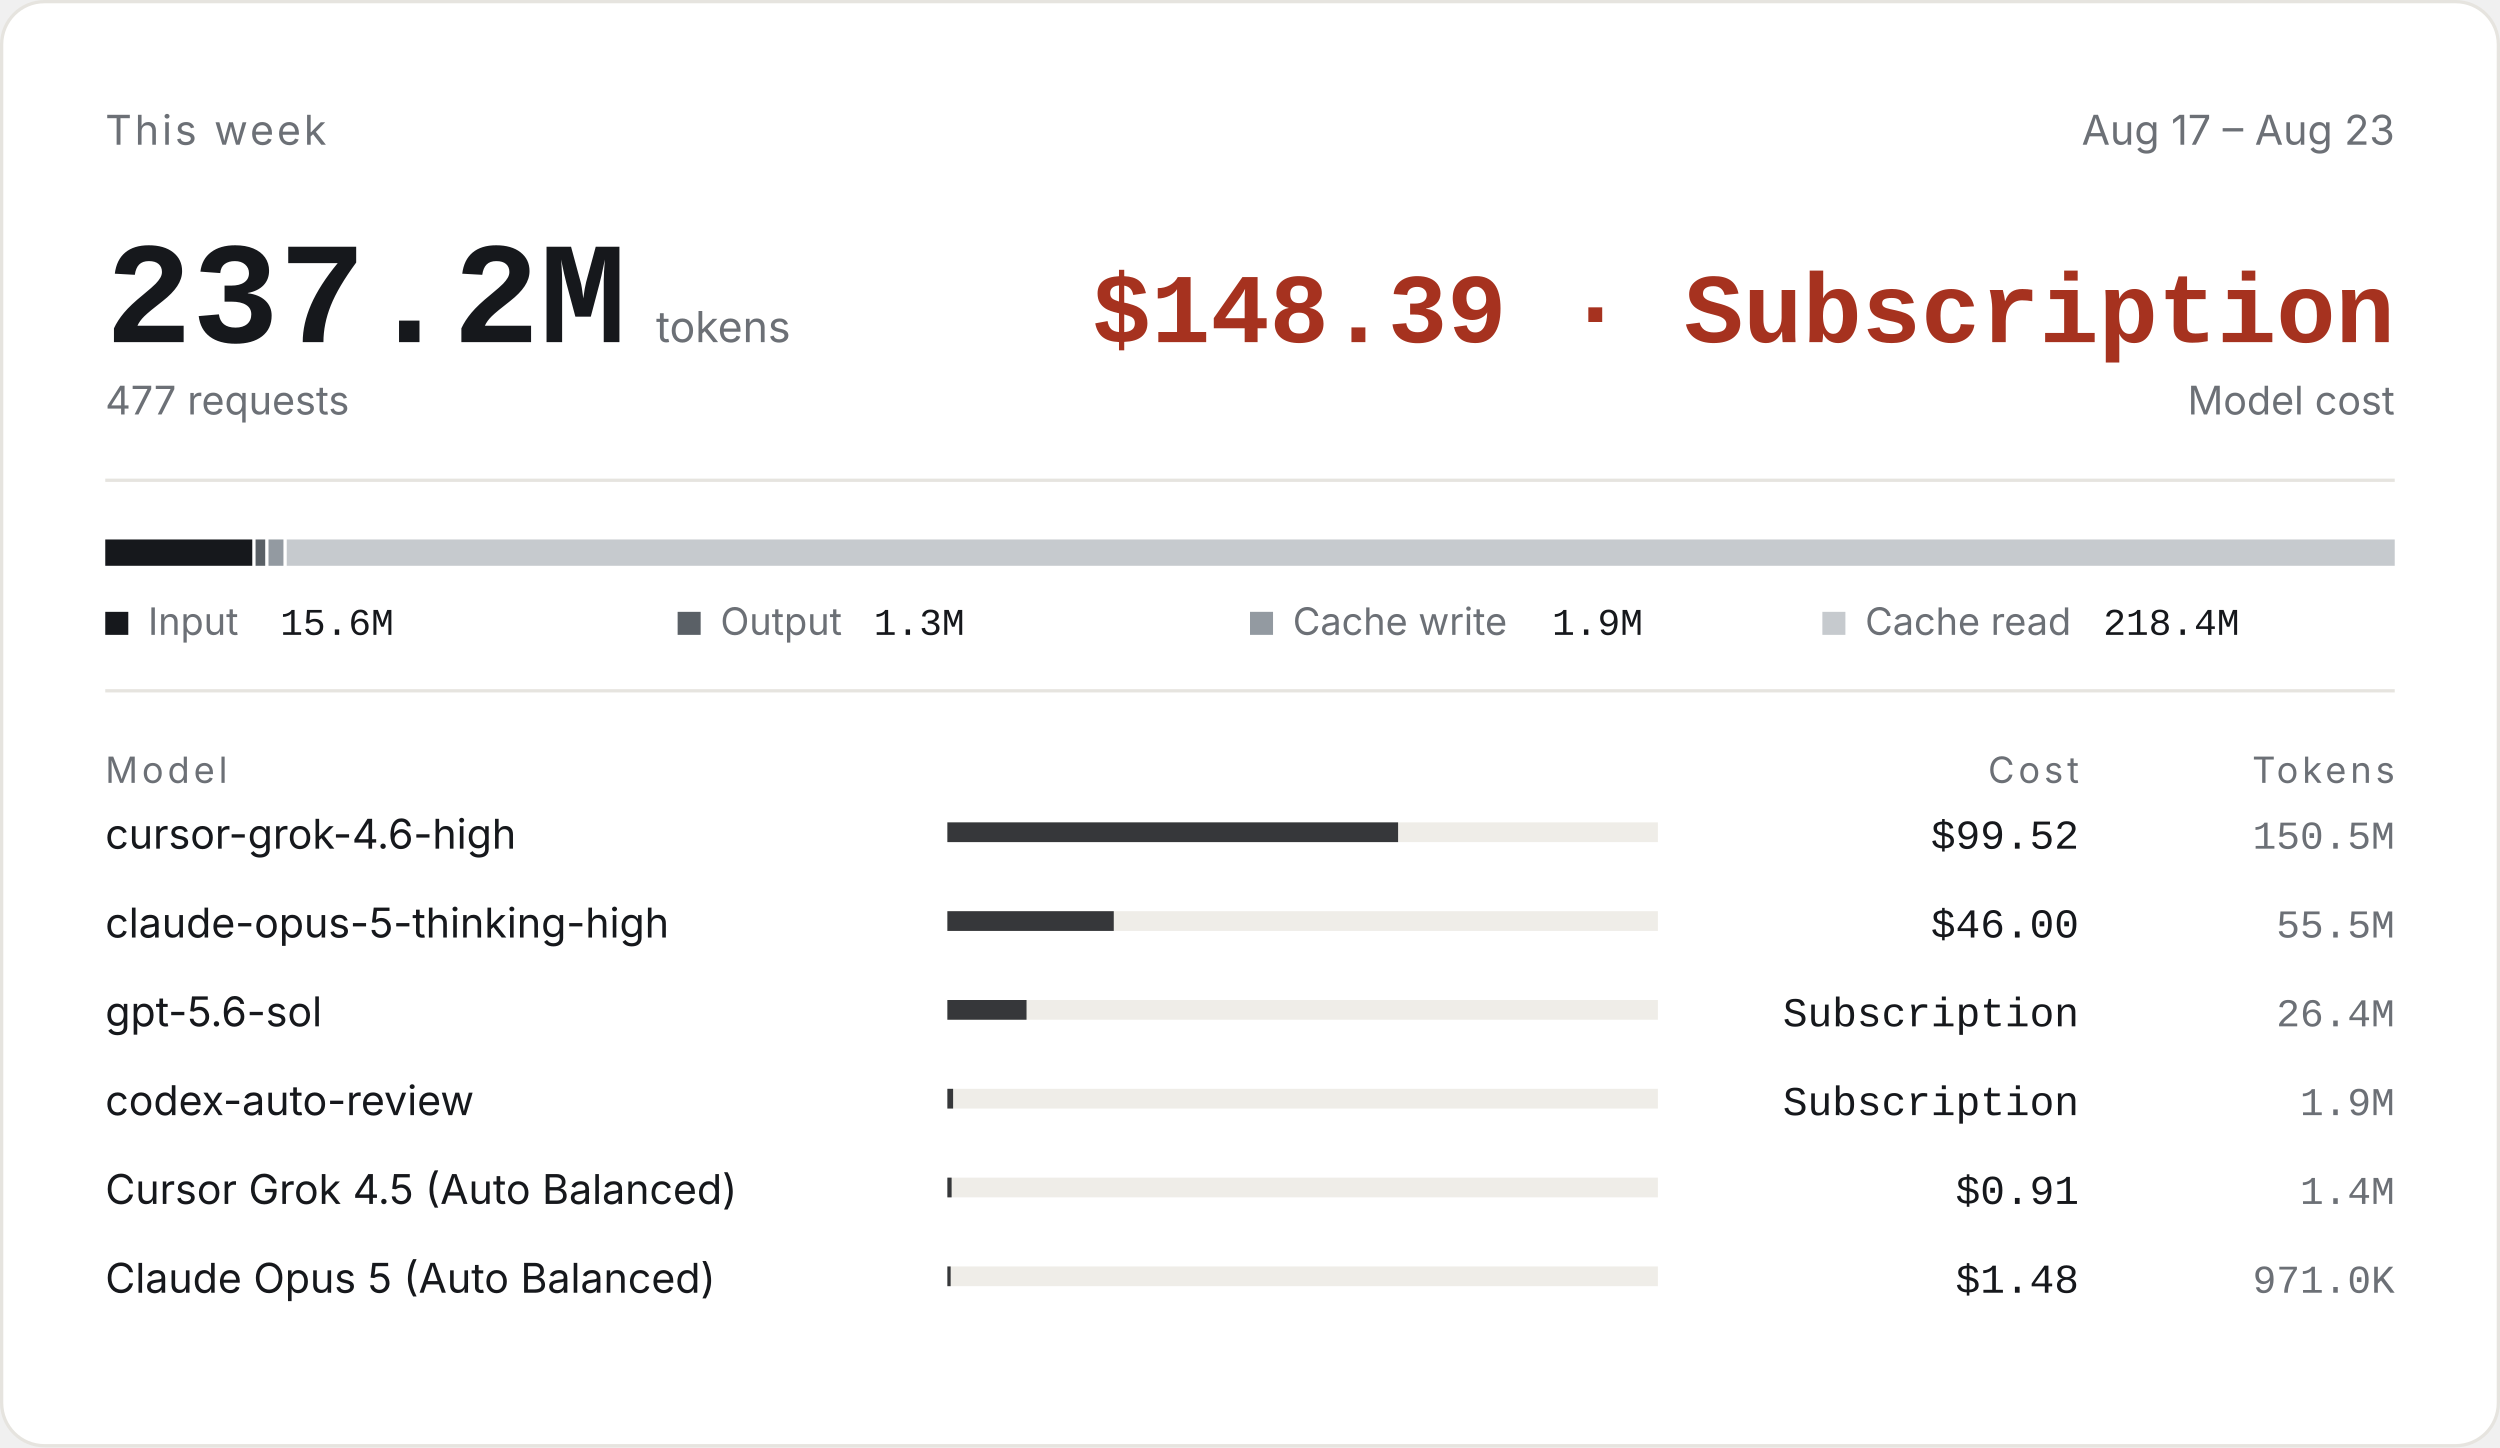
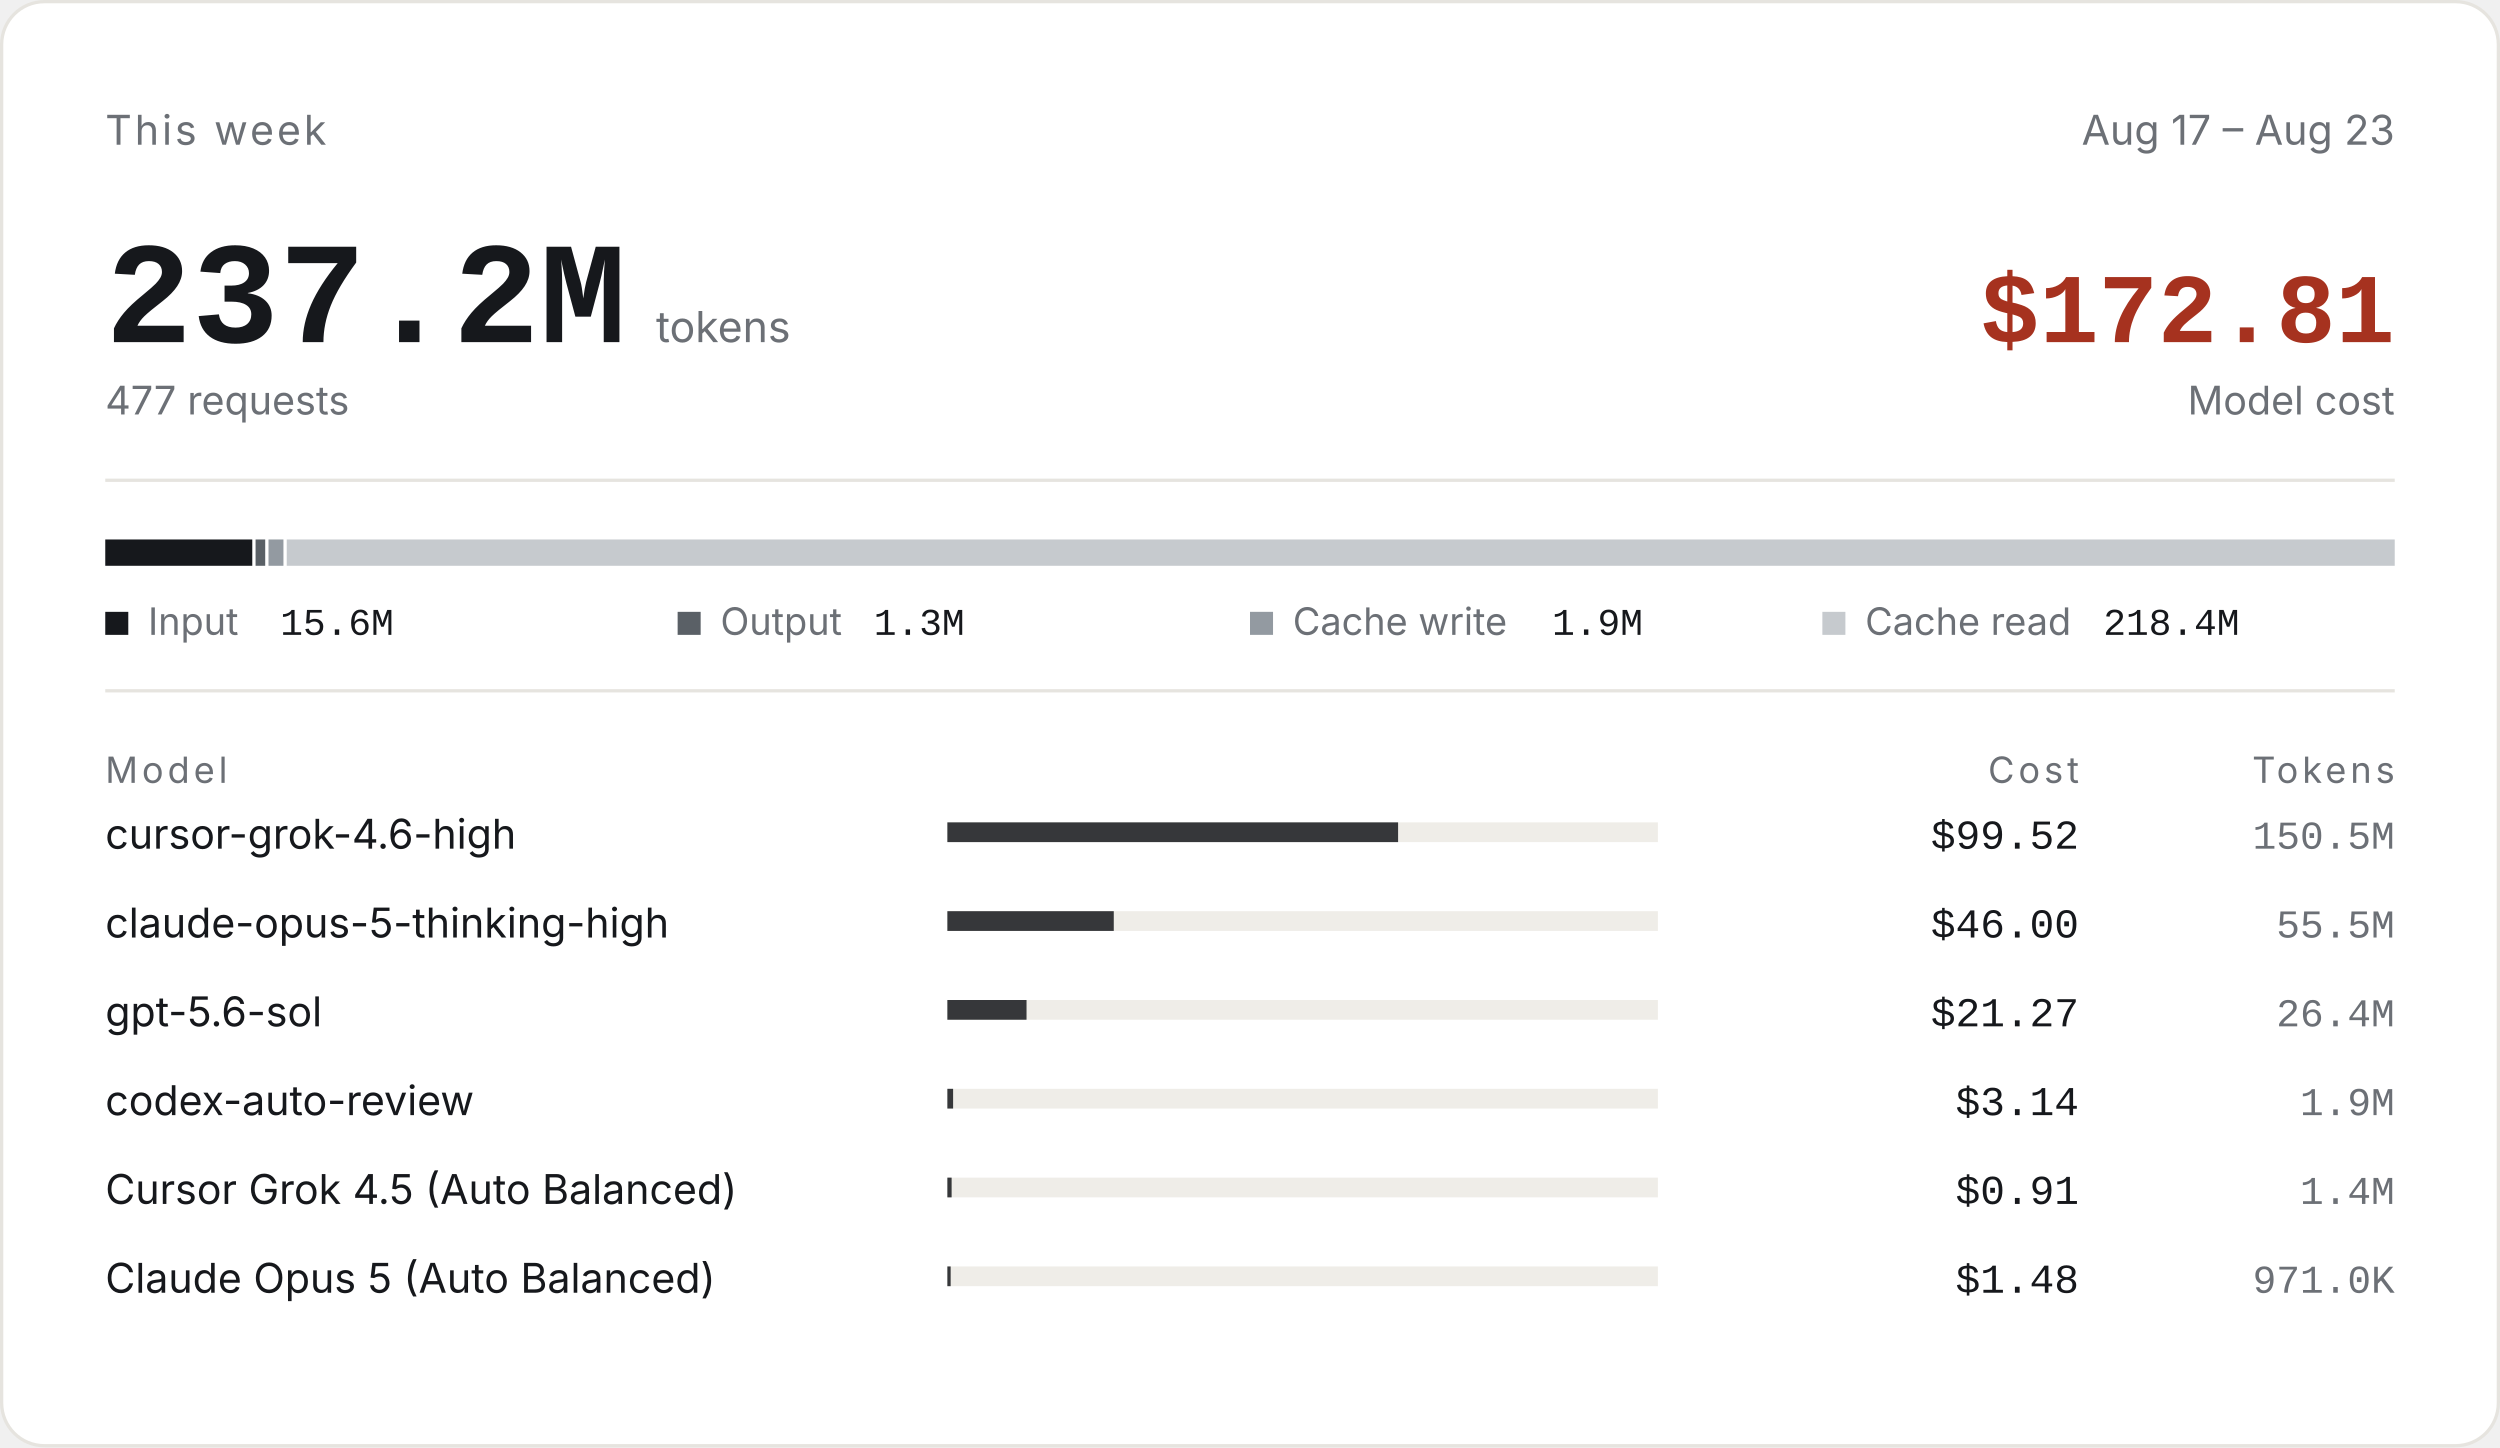
- <svg xmlns="http://www.w3.org/2000/svg" width="100%" height="440" viewBox="0 0 760 440" role="img" aria-label="This week Aug 17 – Aug 23: 237.2M tokens, model cost $148.39 · Subscription">
+ <svg xmlns="http://www.w3.org/2000/svg" width="100%" height="440" viewBox="0 0 760 440" role="img" aria-label="This week Aug 17 – Aug 23: 237.2M tokens, model cost $172.81">
  <defs>
    <clipPath id="nameclip">
      <rect x="32" y="0" width="236" height="440" />
    </clipPath>
  </defs>
  <rect x="0.5" y="0.5" width="759" height="439" rx="13" fill="#FFFFFF" stroke="#E6E4DF" />
  <text x="32" y="44" font-family="-apple-system,BlinkMacSystemFont,'Segoe UI','PingFang SC','Hiragino Sans GB','Microsoft YaHei',sans-serif" font-size="12.5" fill="#6C7076" letter-spacing="0.9">This week</text>
  <text x="728" y="44" font-family="-apple-system,BlinkMacSystemFont,'Segoe UI','PingFang SC','Hiragino Sans GB','Microsoft YaHei',sans-serif" font-size="12.5" fill="#6C7076" text-anchor="end">Aug 17 – Aug 23</text>
  <text x="32" y="104" font-family="ui-monospace,SFMono-Regular,'SF Mono',Menlo,Consolas,'Liberation Mono',monospace" font-size="44" fill="#16181C" font-weight="600">237.2M<tspan font-family="-apple-system,BlinkMacSystemFont,'Segoe UI','PingFang SC','Hiragino Sans GB','Microsoft YaHei',sans-serif" font-size="13" fill="#6C7076" font-weight="400" dx="9">tokens</tspan>
  </text>
  <text x="32" y="126" font-family="-apple-system,BlinkMacSystemFont,'Segoe UI','PingFang SC','Hiragino Sans GB','Microsoft YaHei',sans-serif" font-size="12" fill="#6C7076">477 requests</text>
-   <text x="728" y="104" font-family="ui-monospace,SFMono-Regular,'SF Mono',Menlo,Consolas,'Liberation Mono',monospace" font-size="30" fill="#A6321F" font-weight="600" text-anchor="end">$148.39 · Subscription</text>
+   <text x="728" y="104" font-family="ui-monospace,SFMono-Regular,'SF Mono',Menlo,Consolas,'Liberation Mono',monospace" font-size="30" fill="#A6321F" font-weight="600" text-anchor="end">$172.81</text>
  <text x="728" y="126" font-family="-apple-system,BlinkMacSystemFont,'Segoe UI','PingFang SC','Hiragino Sans GB','Microsoft YaHei',sans-serif" font-size="12" fill="#6C7076" text-anchor="end">Model cost</text>
  <line x1="32" y1="146" x2="728" y2="146" stroke="#E6E4DF" stroke-width="1" />
  <rect x="32" y="164" width="44.694" height="8" fill="#16181C" />
  <rect x="77.694" y="164" width="2.93" height="8" fill="#5A6066" />
  <rect x="81.624" y="164" width="4.543" height="8" fill="#939AA1" />
  <rect x="87.167" y="164" width="640.833" height="8" fill="#C6CACE" />
  <rect x="32" y="186" width="7" height="7" fill="#16181C" />
  <text x="45" y="193" font-family="-apple-system,BlinkMacSystemFont,'Segoe UI','PingFang SC','Hiragino Sans GB','Microsoft YaHei',sans-serif" font-size="11.5" fill="#6C7076">Input</text>
  <text x="85.2" y="193" font-family="ui-monospace,SFMono-Regular,'SF Mono',Menlo,Consolas,'Liberation Mono',monospace" font-size="11.5" fill="#16181C">15.6M</text>
  <rect x="206" y="186" width="7" height="7" fill="#5A6066" />
  <text x="219" y="193" font-family="-apple-system,BlinkMacSystemFont,'Segoe UI','PingFang SC','Hiragino Sans GB','Microsoft YaHei',sans-serif" font-size="11.5" fill="#6C7076">Output</text>
  <text x="265.64" y="193" font-family="ui-monospace,SFMono-Regular,'SF Mono',Menlo,Consolas,'Liberation Mono',monospace" font-size="11.5" fill="#16181C">1.3M</text>
  <rect x="380" y="186" width="7" height="7" fill="#939AA1" />
  <text x="393" y="193" font-family="-apple-system,BlinkMacSystemFont,'Segoe UI','PingFang SC','Hiragino Sans GB','Microsoft YaHei',sans-serif" font-size="11.5" fill="#6C7076">Cache write</text>
  <text x="471.84" y="193" font-family="ui-monospace,SFMono-Regular,'SF Mono',Menlo,Consolas,'Liberation Mono',monospace" font-size="11.5" fill="#16181C">1.9M</text>
  <rect x="554" y="186" width="7" height="7" fill="#C6CACE" />
  <text x="567" y="193" font-family="-apple-system,BlinkMacSystemFont,'Segoe UI','PingFang SC','Hiragino Sans GB','Microsoft YaHei',sans-serif" font-size="11.5" fill="#6C7076">Cache read</text>
  <text x="639.4" y="193" font-family="ui-monospace,SFMono-Regular,'SF Mono',Menlo,Consolas,'Liberation Mono',monospace" font-size="11.5" fill="#16181C">218.4M</text>
  <line x1="32" y1="210" x2="728" y2="210" stroke="#E6E4DF" stroke-width="1" />
  <text x="32" y="238" font-family="-apple-system,BlinkMacSystemFont,'Segoe UI','PingFang SC','Hiragino Sans GB','Microsoft YaHei',sans-serif" font-size="11" fill="#6C7076" letter-spacing="1.2">Model</text>
  <text x="632" y="238" font-family="-apple-system,BlinkMacSystemFont,'Segoe UI','PingFang SC','Hiragino Sans GB','Microsoft YaHei',sans-serif" font-size="11" fill="#6C7076" text-anchor="end" letter-spacing="1.2">Cost</text>
  <text x="728" y="238" font-family="-apple-system,BlinkMacSystemFont,'Segoe UI','PingFang SC','Hiragino Sans GB','Microsoft YaHei',sans-serif" font-size="11" fill="#6C7076" text-anchor="end" letter-spacing="1.2">Tokens</text>
  <text x="32" y="258" font-family="-apple-system,BlinkMacSystemFont,'Segoe UI','PingFang SC','Hiragino Sans GB','Microsoft YaHei',sans-serif" font-size="12.5" fill="#16181C" clip-path="url(#nameclip)">cursor-grok-4.6-high</text>
  <rect x="288" y="250" width="216" height="6" fill="#EFEDE8" />
  <rect x="288" y="250" width="137.022" height="6" fill="#16181C" fill-opacity="0.85" />
  <text x="632" y="258" font-family="ui-monospace,SFMono-Regular,'SF Mono',Menlo,Consolas,'Liberation Mono',monospace" font-size="12.5" fill="#16181C" text-anchor="end">$99.52</text>
  <text x="728" y="258" font-family="ui-monospace,SFMono-Regular,'SF Mono',Menlo,Consolas,'Liberation Mono',monospace" font-size="12" fill="#6C7076" text-anchor="end">150.5M</text>
  <text x="32" y="285" font-family="-apple-system,BlinkMacSystemFont,'Segoe UI','PingFang SC','Hiragino Sans GB','Microsoft YaHei',sans-serif" font-size="12.5" fill="#16181C" clip-path="url(#nameclip)">claude-opus-5-thinking-high</text>
  <rect x="288" y="277" width="216" height="6" fill="#EFEDE8" />
  <rect x="288" y="277" width="50.587" height="6" fill="#16181C" fill-opacity="0.85" />
  <text x="632" y="285" font-family="ui-monospace,SFMono-Regular,'SF Mono',Menlo,Consolas,'Liberation Mono',monospace" font-size="12.5" fill="#16181C" text-anchor="end">$46.00</text>
  <text x="728" y="285" font-family="ui-monospace,SFMono-Regular,'SF Mono',Menlo,Consolas,'Liberation Mono',monospace" font-size="12" fill="#6C7076" text-anchor="end">55.5M</text>
  <text x="32" y="312" font-family="-apple-system,BlinkMacSystemFont,'Segoe UI','PingFang SC','Hiragino Sans GB','Microsoft YaHei',sans-serif" font-size="12.5" fill="#16181C" clip-path="url(#nameclip)">gpt-5.6-sol</text>
  <rect x="288" y="304" width="216" height="6" fill="#EFEDE8" />
  <rect x="288" y="304" width="24.065" height="6" fill="#16181C" fill-opacity="0.85" />
-   <text x="632" y="312" font-family="ui-monospace,SFMono-Regular,'SF Mono',Menlo,Consolas,'Liberation Mono',monospace" font-size="12.5" fill="#16181C" text-anchor="end">Subscription</text>
+   <text x="632" y="312" font-family="ui-monospace,SFMono-Regular,'SF Mono',Menlo,Consolas,'Liberation Mono',monospace" font-size="12.5" fill="#16181C" text-anchor="end">$21.27</text>
  <text x="728" y="312" font-family="ui-monospace,SFMono-Regular,'SF Mono',Menlo,Consolas,'Liberation Mono',monospace" font-size="12" fill="#6C7076" text-anchor="end">26.4M</text>
  <text x="32" y="339" font-family="-apple-system,BlinkMacSystemFont,'Segoe UI','PingFang SC','Hiragino Sans GB','Microsoft YaHei',sans-serif" font-size="12.5" fill="#16181C" clip-path="url(#nameclip)">codex-auto-review</text>
  <rect x="288" y="331" width="216" height="6" fill="#EFEDE8" />
  <rect x="288" y="331" width="1.744" height="6" fill="#16181C" fill-opacity="0.85" />
-   <text x="632" y="339" font-family="ui-monospace,SFMono-Regular,'SF Mono',Menlo,Consolas,'Liberation Mono',monospace" font-size="12.5" fill="#16181C" text-anchor="end">Subscription</text>
+   <text x="632" y="339" font-family="ui-monospace,SFMono-Regular,'SF Mono',Menlo,Consolas,'Liberation Mono',monospace" font-size="12.5" fill="#16181C" text-anchor="end">$3.14</text>
  <text x="728" y="339" font-family="ui-monospace,SFMono-Regular,'SF Mono',Menlo,Consolas,'Liberation Mono',monospace" font-size="12" fill="#6C7076" text-anchor="end">1.9M</text>
  <text x="32" y="366" font-family="-apple-system,BlinkMacSystemFont,'Segoe UI','PingFang SC','Hiragino Sans GB','Microsoft YaHei',sans-serif" font-size="12.5" fill="#16181C" clip-path="url(#nameclip)">Cursor Grok 4.5 (Auto Balanced)</text>
  <rect x="288" y="358" width="216" height="6" fill="#EFEDE8" />
  <rect x="288" y="358" width="1.293" height="6" fill="#16181C" fill-opacity="0.85" />
  <text x="632" y="366" font-family="ui-monospace,SFMono-Regular,'SF Mono',Menlo,Consolas,'Liberation Mono',monospace" font-size="12.5" fill="#16181C" text-anchor="end">$0.91</text>
  <text x="728" y="366" font-family="ui-monospace,SFMono-Regular,'SF Mono',Menlo,Consolas,'Liberation Mono',monospace" font-size="12" fill="#6C7076" text-anchor="end">1.4M</text>
  <text x="32" y="393" font-family="-apple-system,BlinkMacSystemFont,'Segoe UI','PingFang SC','Hiragino Sans GB','Microsoft YaHei',sans-serif" font-size="12.5" fill="#16181C" clip-path="url(#nameclip)">Claude Opus 5 (Auto Balanced)</text>
  <rect x="288" y="385" width="216" height="6" fill="#EFEDE8" />
  <rect x="288" y="385" width="1" height="6" fill="#16181C" fill-opacity="0.85" />
  <text x="632" y="393" font-family="ui-monospace,SFMono-Regular,'SF Mono',Menlo,Consolas,'Liberation Mono',monospace" font-size="12.5" fill="#16181C" text-anchor="end">$1.48</text>
  <text x="728" y="393" font-family="ui-monospace,SFMono-Regular,'SF Mono',Menlo,Consolas,'Liberation Mono',monospace" font-size="12" fill="#6C7076" text-anchor="end">971.0K</text>
</svg>
